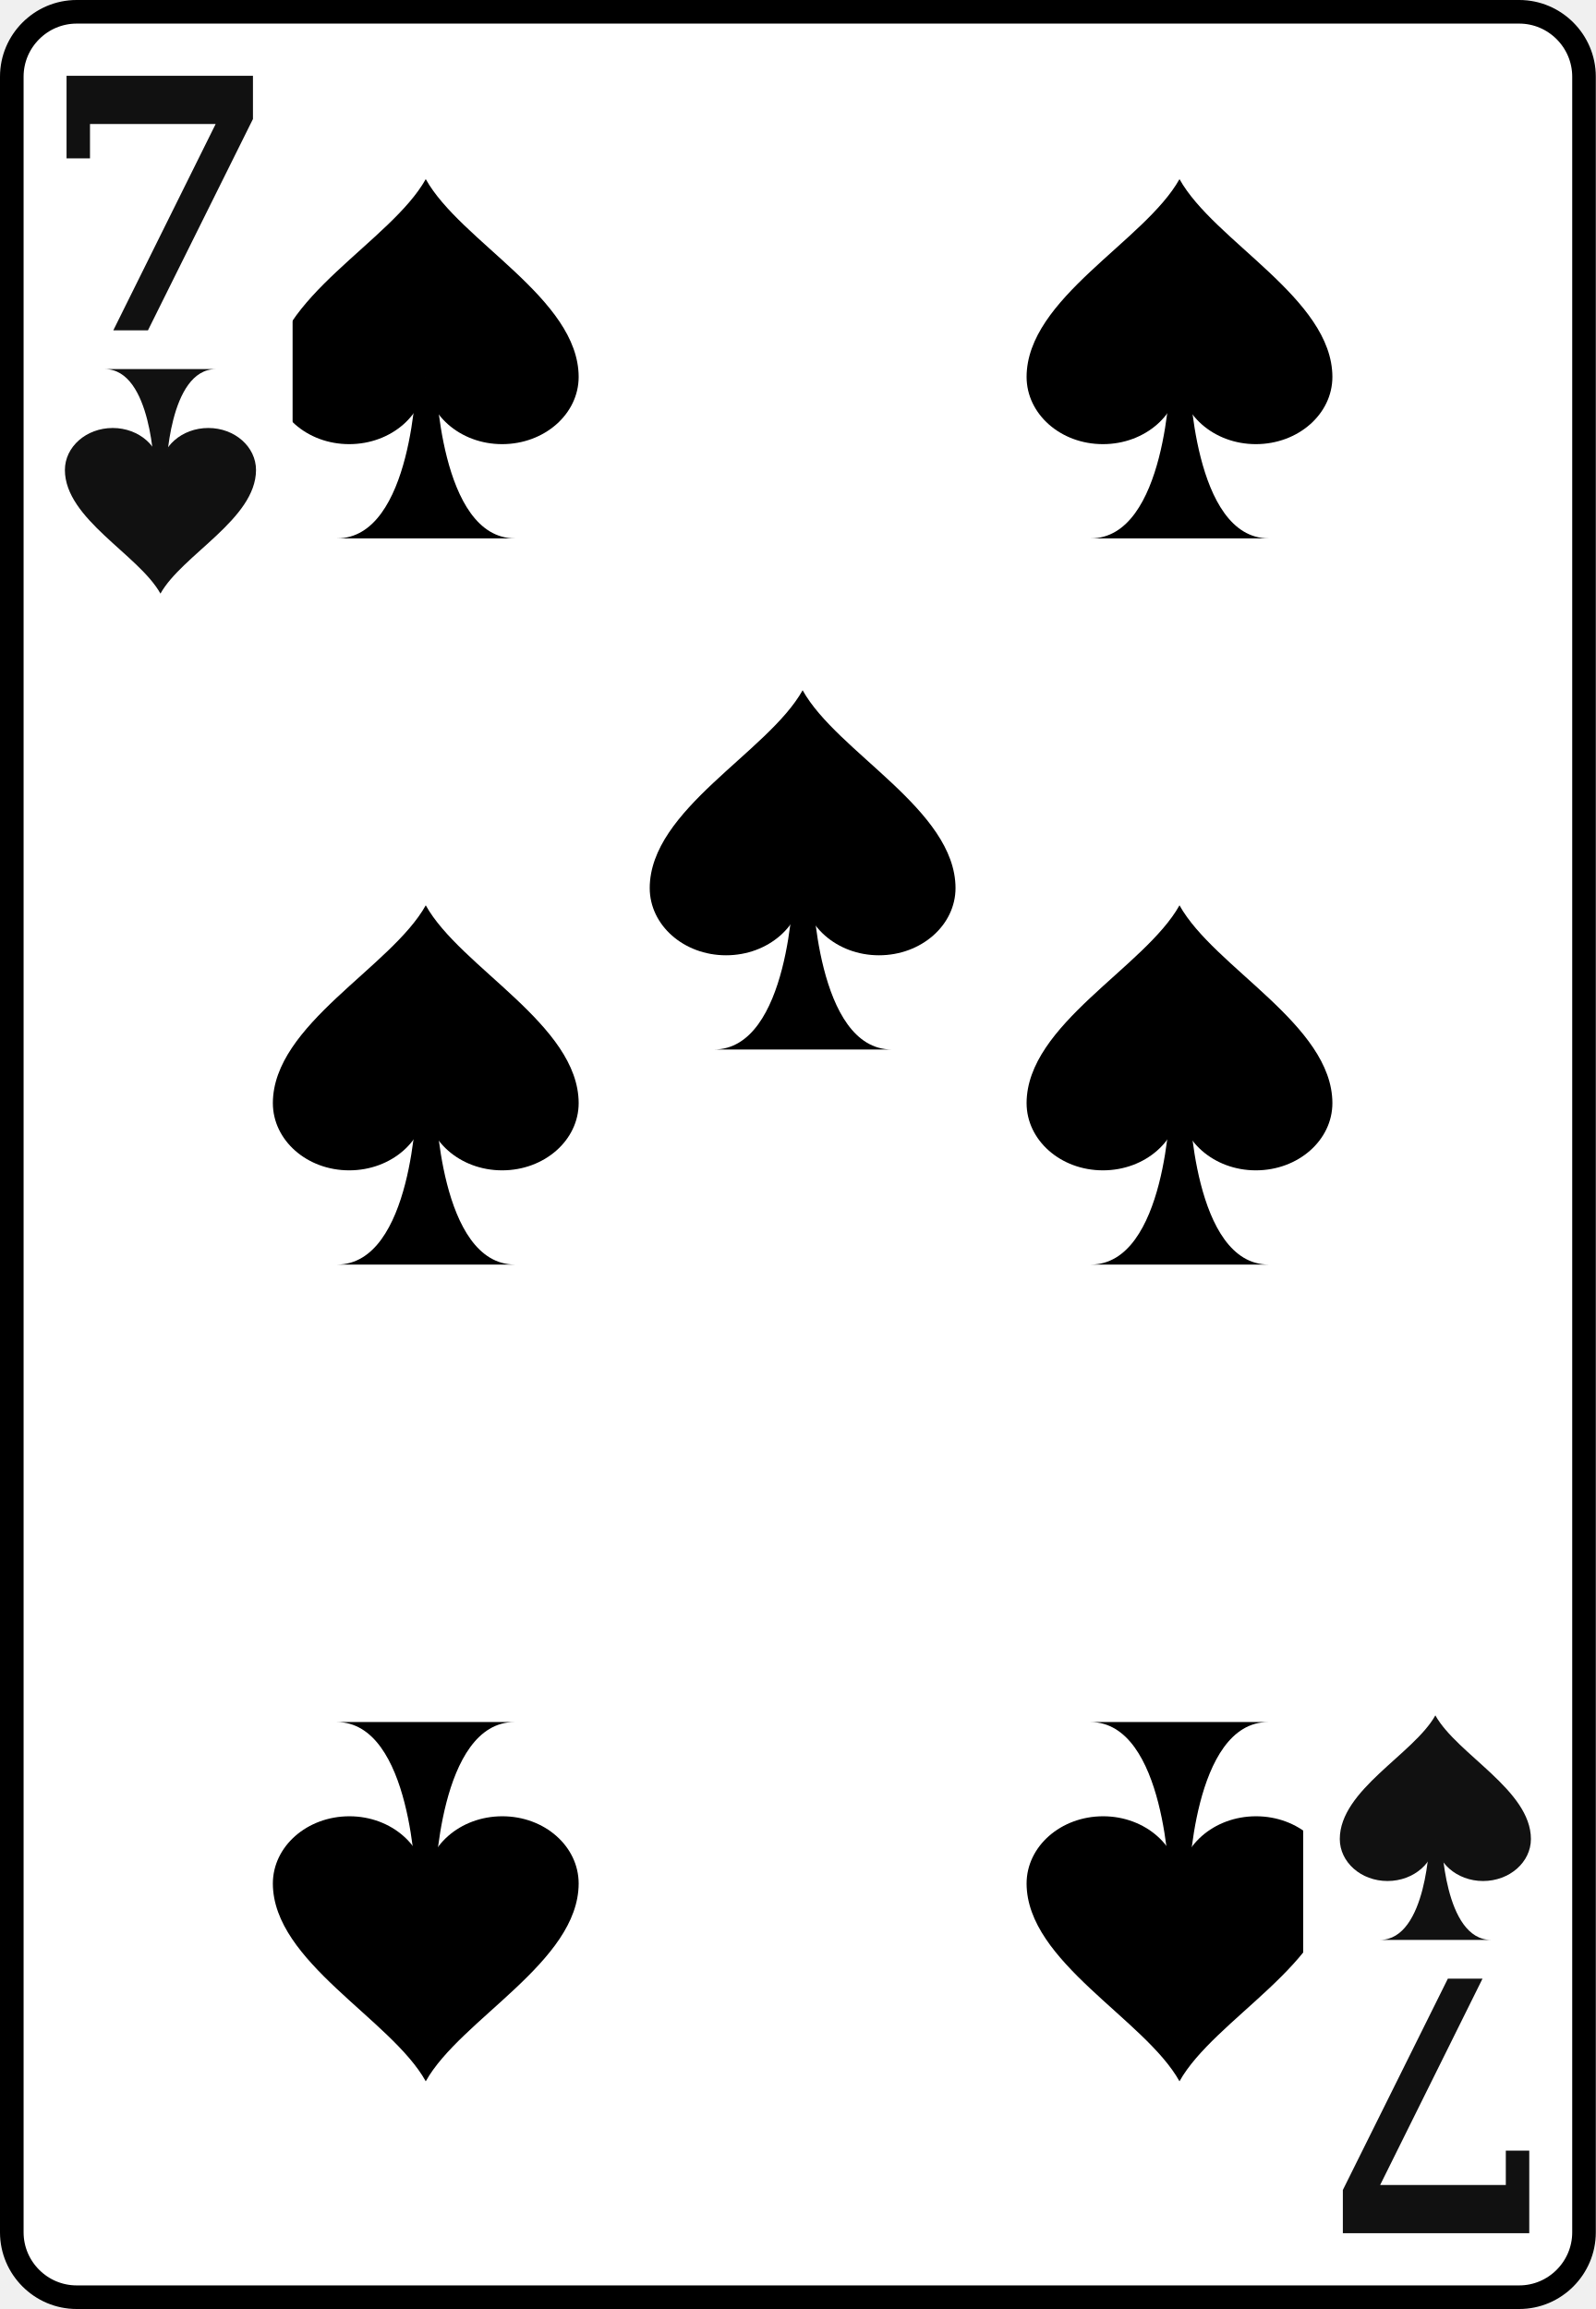
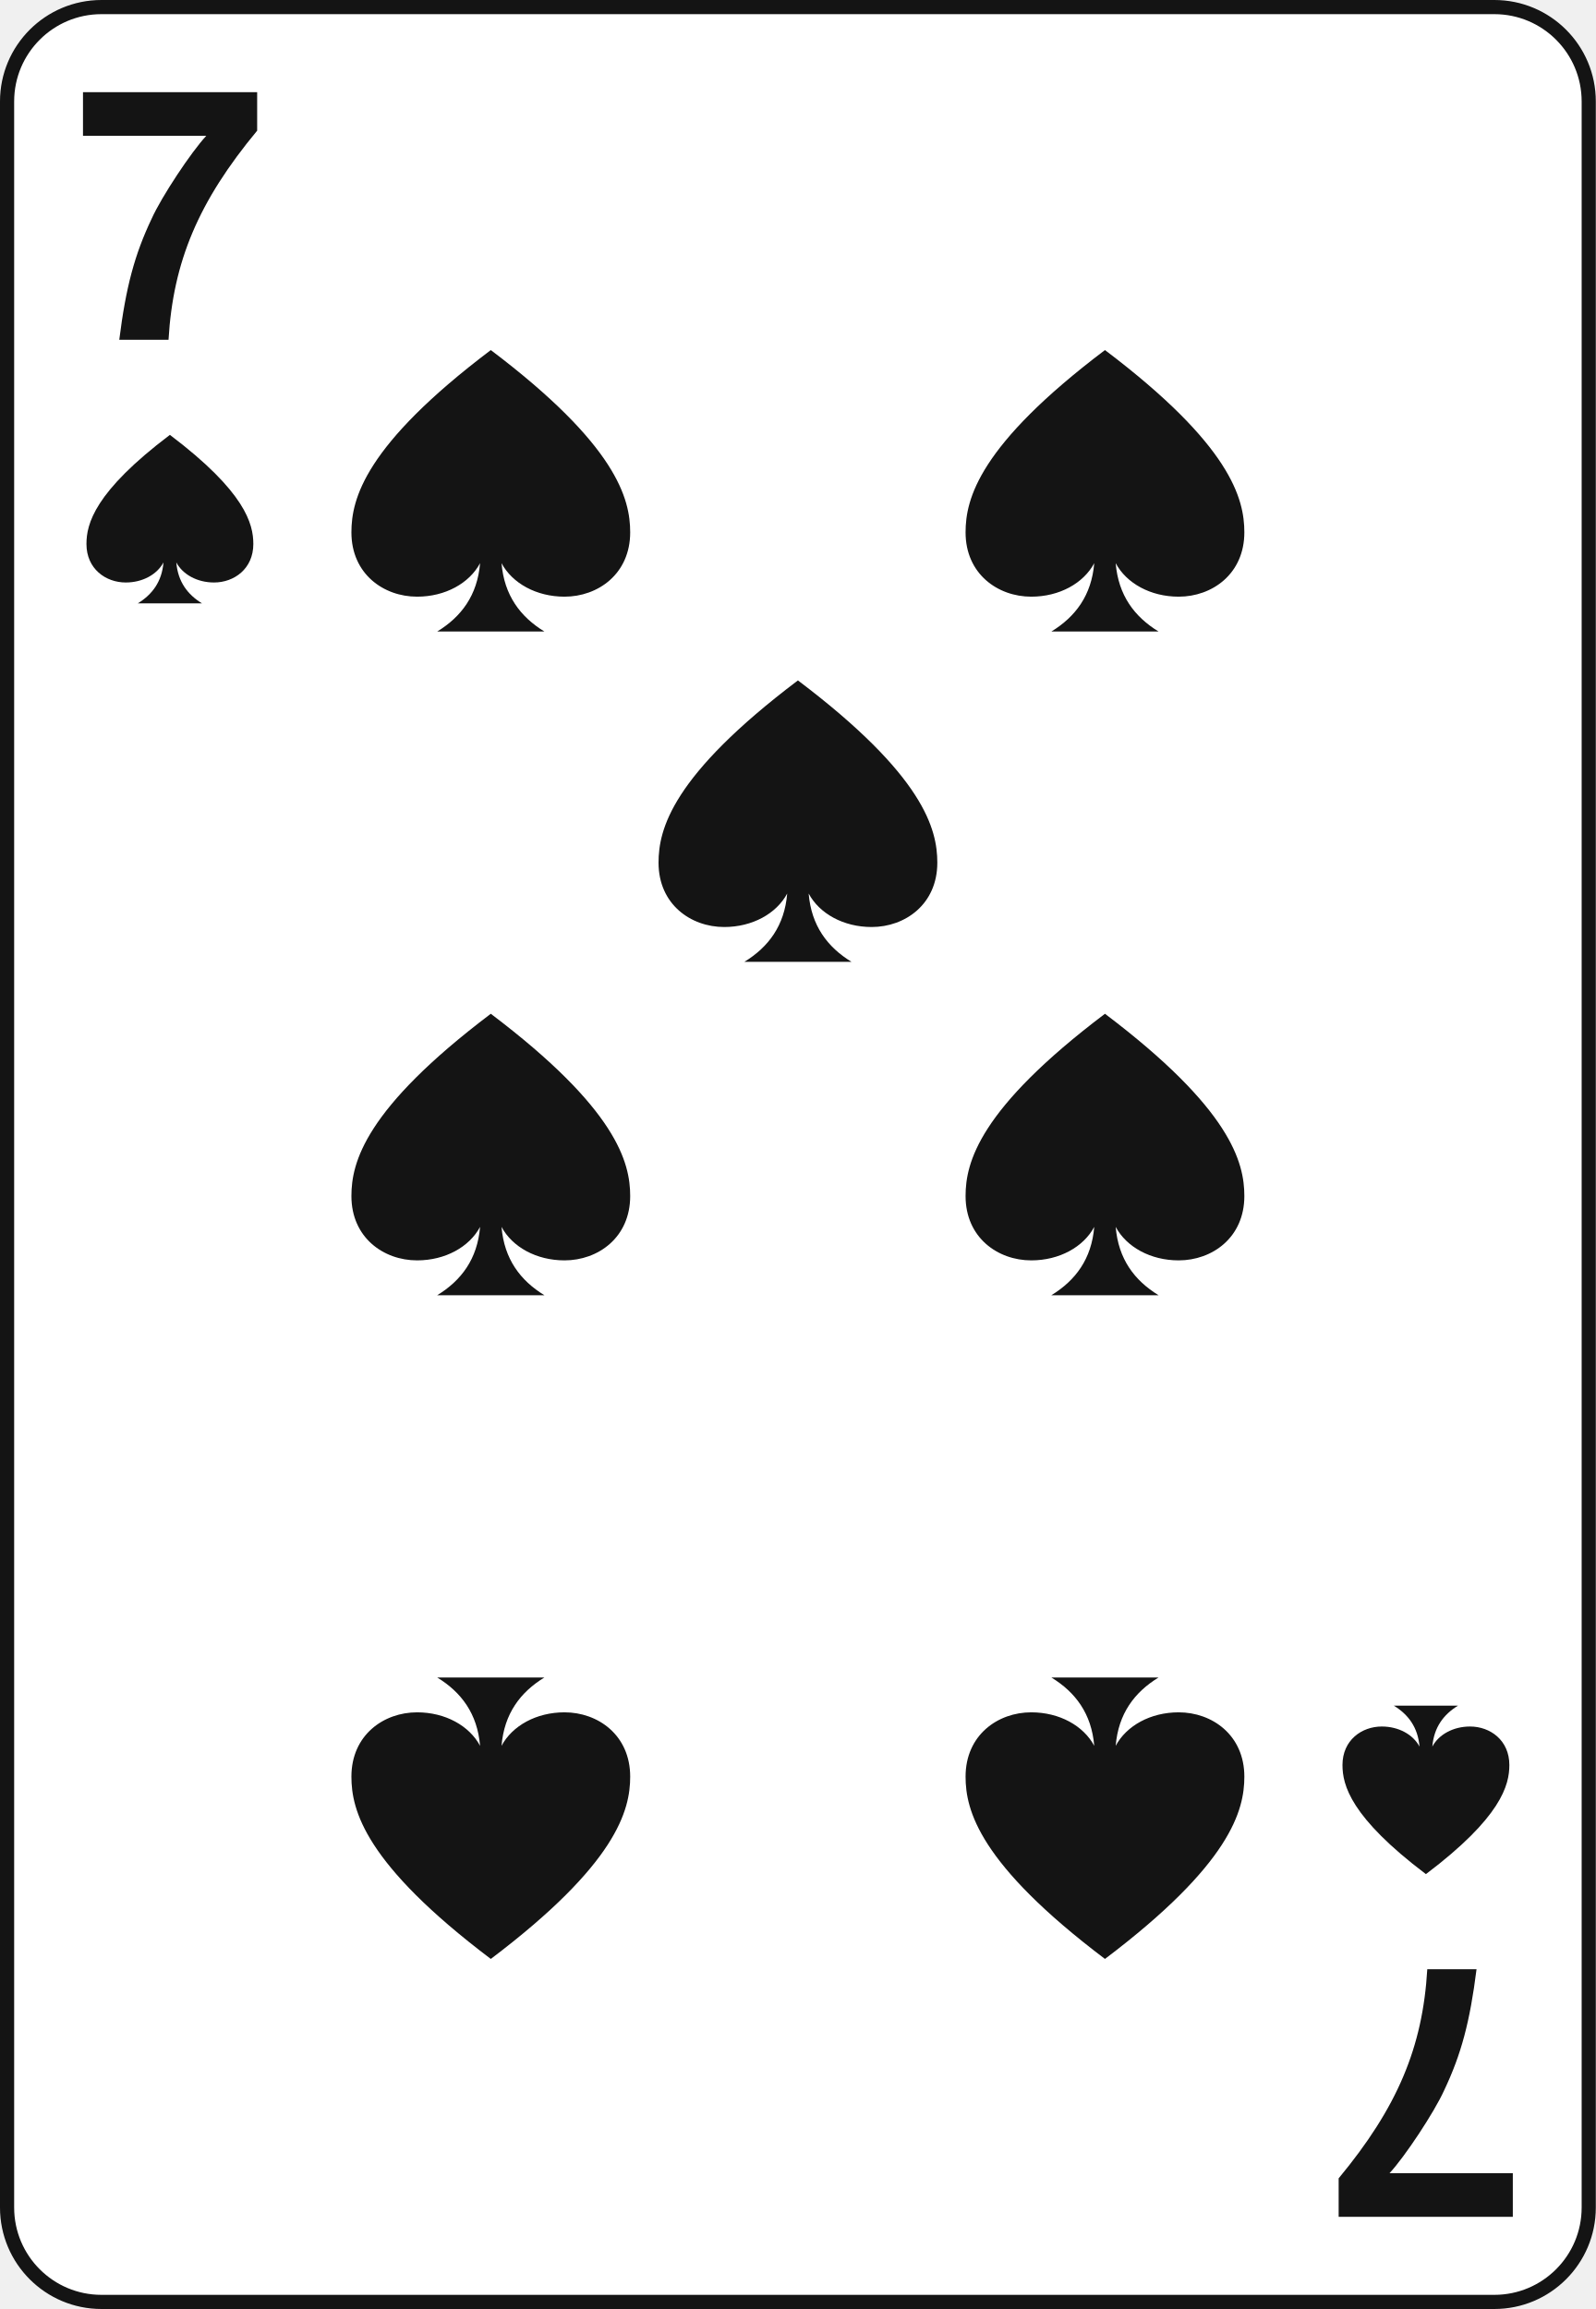
- <svg xmlns="http://www.w3.org/2000/svg" xmlns:xlink="http://www.w3.org/1999/xlink" viewBox="0 0 169.075 244.64" width="169.075" height="244.64">
-   <defs>
-     <g id="spade">
-       <path d="M3.92-7.93c-1.67,0-2.55,1.78-3.01,3.56c-0.46,1.78-0.5,3.56-0.5,3.56L-0.44-0.8c0,0-0.16-7.13-3.5-7.13H3.92z" id="path73" />
-       <path d="M6.75-0.8C6.74,2.67,1.53,5.19,0,7.93C-1.53,5.18-6.74,2.66-6.75-0.8c0-1.64,1.51-2.97,3.38-2.97C-1.51-3.77,0-2.44,0-0.8c0-1.64,1.51-2.97,3.38-2.97S6.75-2.44,6.75-0.8z" id="path75" />
+ <svg xmlns="http://www.w3.org/2000/svg" viewBox="0 0 169.075 244.64" width="169.075" height="244.64">
+   <rect x="0.75" y="0.75" width="167.575" height="243.140" rx="10" fill="#fff" stroke="#141414" stroke-width="1.5" />
+   <g fill="#141414">
+     <g transform="translate(52.00 52.00) scale(1.42)">
+       <path d="M0-10.5C-9.4-3.4-10.4 0.6-10.4 3.1-10.4 6.2-8 7.9-5.5 7.9-3.4 7.9-1.6 6.9-0.8 5.4-1 7.8-2.2 9.4-4 10.5H4C2.2 9.4 1 7.8 0.8 5.4 1.6 6.9 3.4 7.9 5.5 7.9 8 7.9 10.4 6.2 10.4 3.1 10.4 0.6 9.4-3.4 0-10.5Z" />
    </g>
-     <g id="base">
-       <path d="M 0,0C0,3.78 3.09,6.87 6.87,6.87L159.715,6.87C163.485,6.87 166.575,3.78 166.575,0L166.575,-228.4C166.575,-232.18 163.485,-235.27 159.715,-235.27L6.87,-235.27C3.09,-235.27 0,-232.18 0,-228.4L0,0 z" id="path49" fill="#FFFFFF" stroke="#000000" stroke-width="2.5" />
+     <g transform="translate(117.07 52.00) scale(1.42)">
+       <path d="M0-10.5C-9.4-3.4-10.4 0.6-10.4 3.1-10.4 6.2-8 7.9-5.5 7.9-3.4 7.9-1.6 6.9-0.8 5.4-1 7.8-2.2 9.4-4 10.5H4C2.2 9.4 1 7.8 0.8 5.4 1.6 6.9 3.4 7.9 5.5 7.9 8 7.9 10.4 6.2 10.4 3.1 10.4 0.6 9.4-3.4 0-10.5Z" />
    </g>
-   </defs>
-   <g transform="translate(-1004.2,-492.892)">
-     <use xlink:href="#base" x="1005.45" y="729.412" />
-     <use xlink:href="#spade" x="437.212" y="221.209" transform="matrix(-2.4,0,0,-2.4,2098.618,1061.803)" />
-     <use xlink:href="#spade" x="437.212" y="253.268" transform="matrix(-2.4,0,0,-2.4,2098.618,1215.686)" />
-     <use xlink:href="#spade" x="437.212" y="289.323" transform="scale(2.4,2.4)" />
-     <use xlink:href="#spade" x="470.486" y="221.209" transform="matrix(-2.4,0,0,-2.4,2258.333,1061.803)" />
-     <use xlink:href="#spade" x="470.486" y="253.268" transform="matrix(-2.4,0,0,-2.4,2258.333,1215.686)" />
-     <use xlink:href="#spade" x="470.486" y="289.323" transform="scale(2.4,2.4)" />
-     <use xlink:href="#spade" x="453.849" y="243.774" transform="matrix(-2.4,0,0,-2.4,2178.475,1170.115)" />
+     <g transform="translate(84.54 87.00) scale(1.42)">
+       <path d="M0-10.5C-9.4-3.4-10.4 0.6-10.4 3.1-10.4 6.2-8 7.9-5.5 7.9-3.4 7.9-1.6 6.9-0.8 5.4-1 7.8-2.2 9.4-4 10.5H4C2.2 9.4 1 7.8 0.8 5.4 1.6 6.9 3.4 7.9 5.5 7.9 8 7.9 10.4 6.2 10.4 3.1 10.4 0.6 9.4-3.4 0-10.5Z" />
+     </g>
+     <g transform="translate(52.00 122.32) scale(1.42)">
+       <path d="M0-10.5C-9.4-3.4-10.4 0.6-10.4 3.1-10.4 6.2-8 7.9-5.5 7.9-3.4 7.9-1.6 6.9-0.8 5.4-1 7.8-2.2 9.4-4 10.5H4C2.2 9.4 1 7.8 0.8 5.4 1.6 6.9 3.4 7.9 5.5 7.9 8 7.9 10.4 6.2 10.4 3.1 10.4 0.6 9.4-3.4 0-10.5Z" />
+     </g>
+     <g transform="translate(117.07 122.32) scale(1.42)">
+       <path d="M0-10.5C-9.4-3.4-10.4 0.6-10.4 3.1-10.4 6.2-8 7.9-5.5 7.9-3.4 7.9-1.6 6.9-0.8 5.4-1 7.8-2.2 9.4-4 10.5H4C2.2 9.4 1 7.8 0.8 5.4 1.6 6.9 3.4 7.9 5.5 7.9 8 7.9 10.4 6.2 10.4 3.1 10.4 0.6 9.4-3.4 0-10.5Z" />
+     </g>
+     <g transform="translate(52.00 192.64) scale(1.42) rotate(180)">
+       <path d="M0-10.5C-9.4-3.4-10.4 0.6-10.4 3.1-10.4 6.2-8 7.9-5.5 7.9-3.4 7.9-1.6 6.9-0.8 5.4-1 7.8-2.2 9.4-4 10.5H4C2.2 9.4 1 7.8 0.8 5.4 1.6 6.9 3.4 7.9 5.5 7.9 8 7.9 10.4 6.2 10.4 3.1 10.4 0.6 9.4-3.4 0-10.5Z" />
+     </g>
+     <g transform="translate(117.07 192.64) scale(1.42) rotate(180)">
+       <path d="M0-10.5C-9.4-3.4-10.4 0.6-10.4 3.1-10.4 6.2-8 7.9-5.5 7.9-3.4 7.9-1.6 6.9-0.8 5.4-1 7.8-2.2 9.4-4 10.5H4C2.2 9.4 1 7.8 0.8 5.4 1.6 6.9 3.4 7.9 5.5 7.9 8 7.9 10.4 6.2 10.4 3.1 10.4 0.6 9.4-3.4 0-10.5Z" />
+     </g>
  </g>
-   <g fill="#111" font-family="Georgia, DejaVu Serif, Times New Roman, serif" font-weight="bold" text-anchor="middle">
-     <rect x="3" y="3" width="28" height="60" rx="5" fill="#fff" />
-     <text x="17" y="35" font-size="37">7</text>
-     <use xlink:href="#spade" transform="translate(17 51) scale(1.5)" />
-   </g>
-   <g fill="#111" font-family="Georgia, DejaVu Serif, Times New Roman, serif" font-weight="bold" text-anchor="middle" transform="rotate(180 84.5375 122.32)">
-     <rect x="3" y="3" width="28" height="60" rx="5" fill="#fff" />
-     <text x="17" y="35" font-size="37">7</text>
-     <use xlink:href="#spade" transform="translate(17 51) scale(1.5)" />
+   <g fill="#141414">
+     <g font-family="Helvetica Neue, Helvetica, Arial, DejaVu Sans, sans-serif" font-weight="700" text-anchor="middle">
+       <text x="18" y="36" font-size="37">7</text>
+       <g transform="translate(18.00 55.00) scale(0.85)">
+         <path d="M0-10.5C-9.4-3.4-10.4 0.6-10.4 3.1-10.4 6.2-8 7.9-5.5 7.9-3.4 7.9-1.6 6.9-0.8 5.4-1 7.8-2.2 9.4-4 10.5H4C2.2 9.4 1 7.8 0.8 5.4 1.6 6.9 3.4 7.9 5.5 7.9 8 7.9 10.4 6.2 10.4 3.1 10.4 0.6 9.4-3.4 0-10.5Z" />
+       </g>
+       <g transform="rotate(180 84.5375 122.32)">
+         <text x="18" y="36" font-size="37">7</text>
+         <g transform="translate(18.00 55.00) scale(0.85)">
+           <path d="M0-10.5C-9.4-3.4-10.4 0.6-10.4 3.1-10.4 6.2-8 7.9-5.5 7.9-3.4 7.9-1.6 6.9-0.8 5.4-1 7.8-2.2 9.4-4 10.5H4C2.2 9.4 1 7.8 0.8 5.4 1.6 6.9 3.4 7.9 5.5 7.9 8 7.9 10.4 6.2 10.4 3.1 10.4 0.6 9.4-3.4 0-10.5Z" />
+         </g>
+       </g>
+     </g>
  </g>
</svg>
